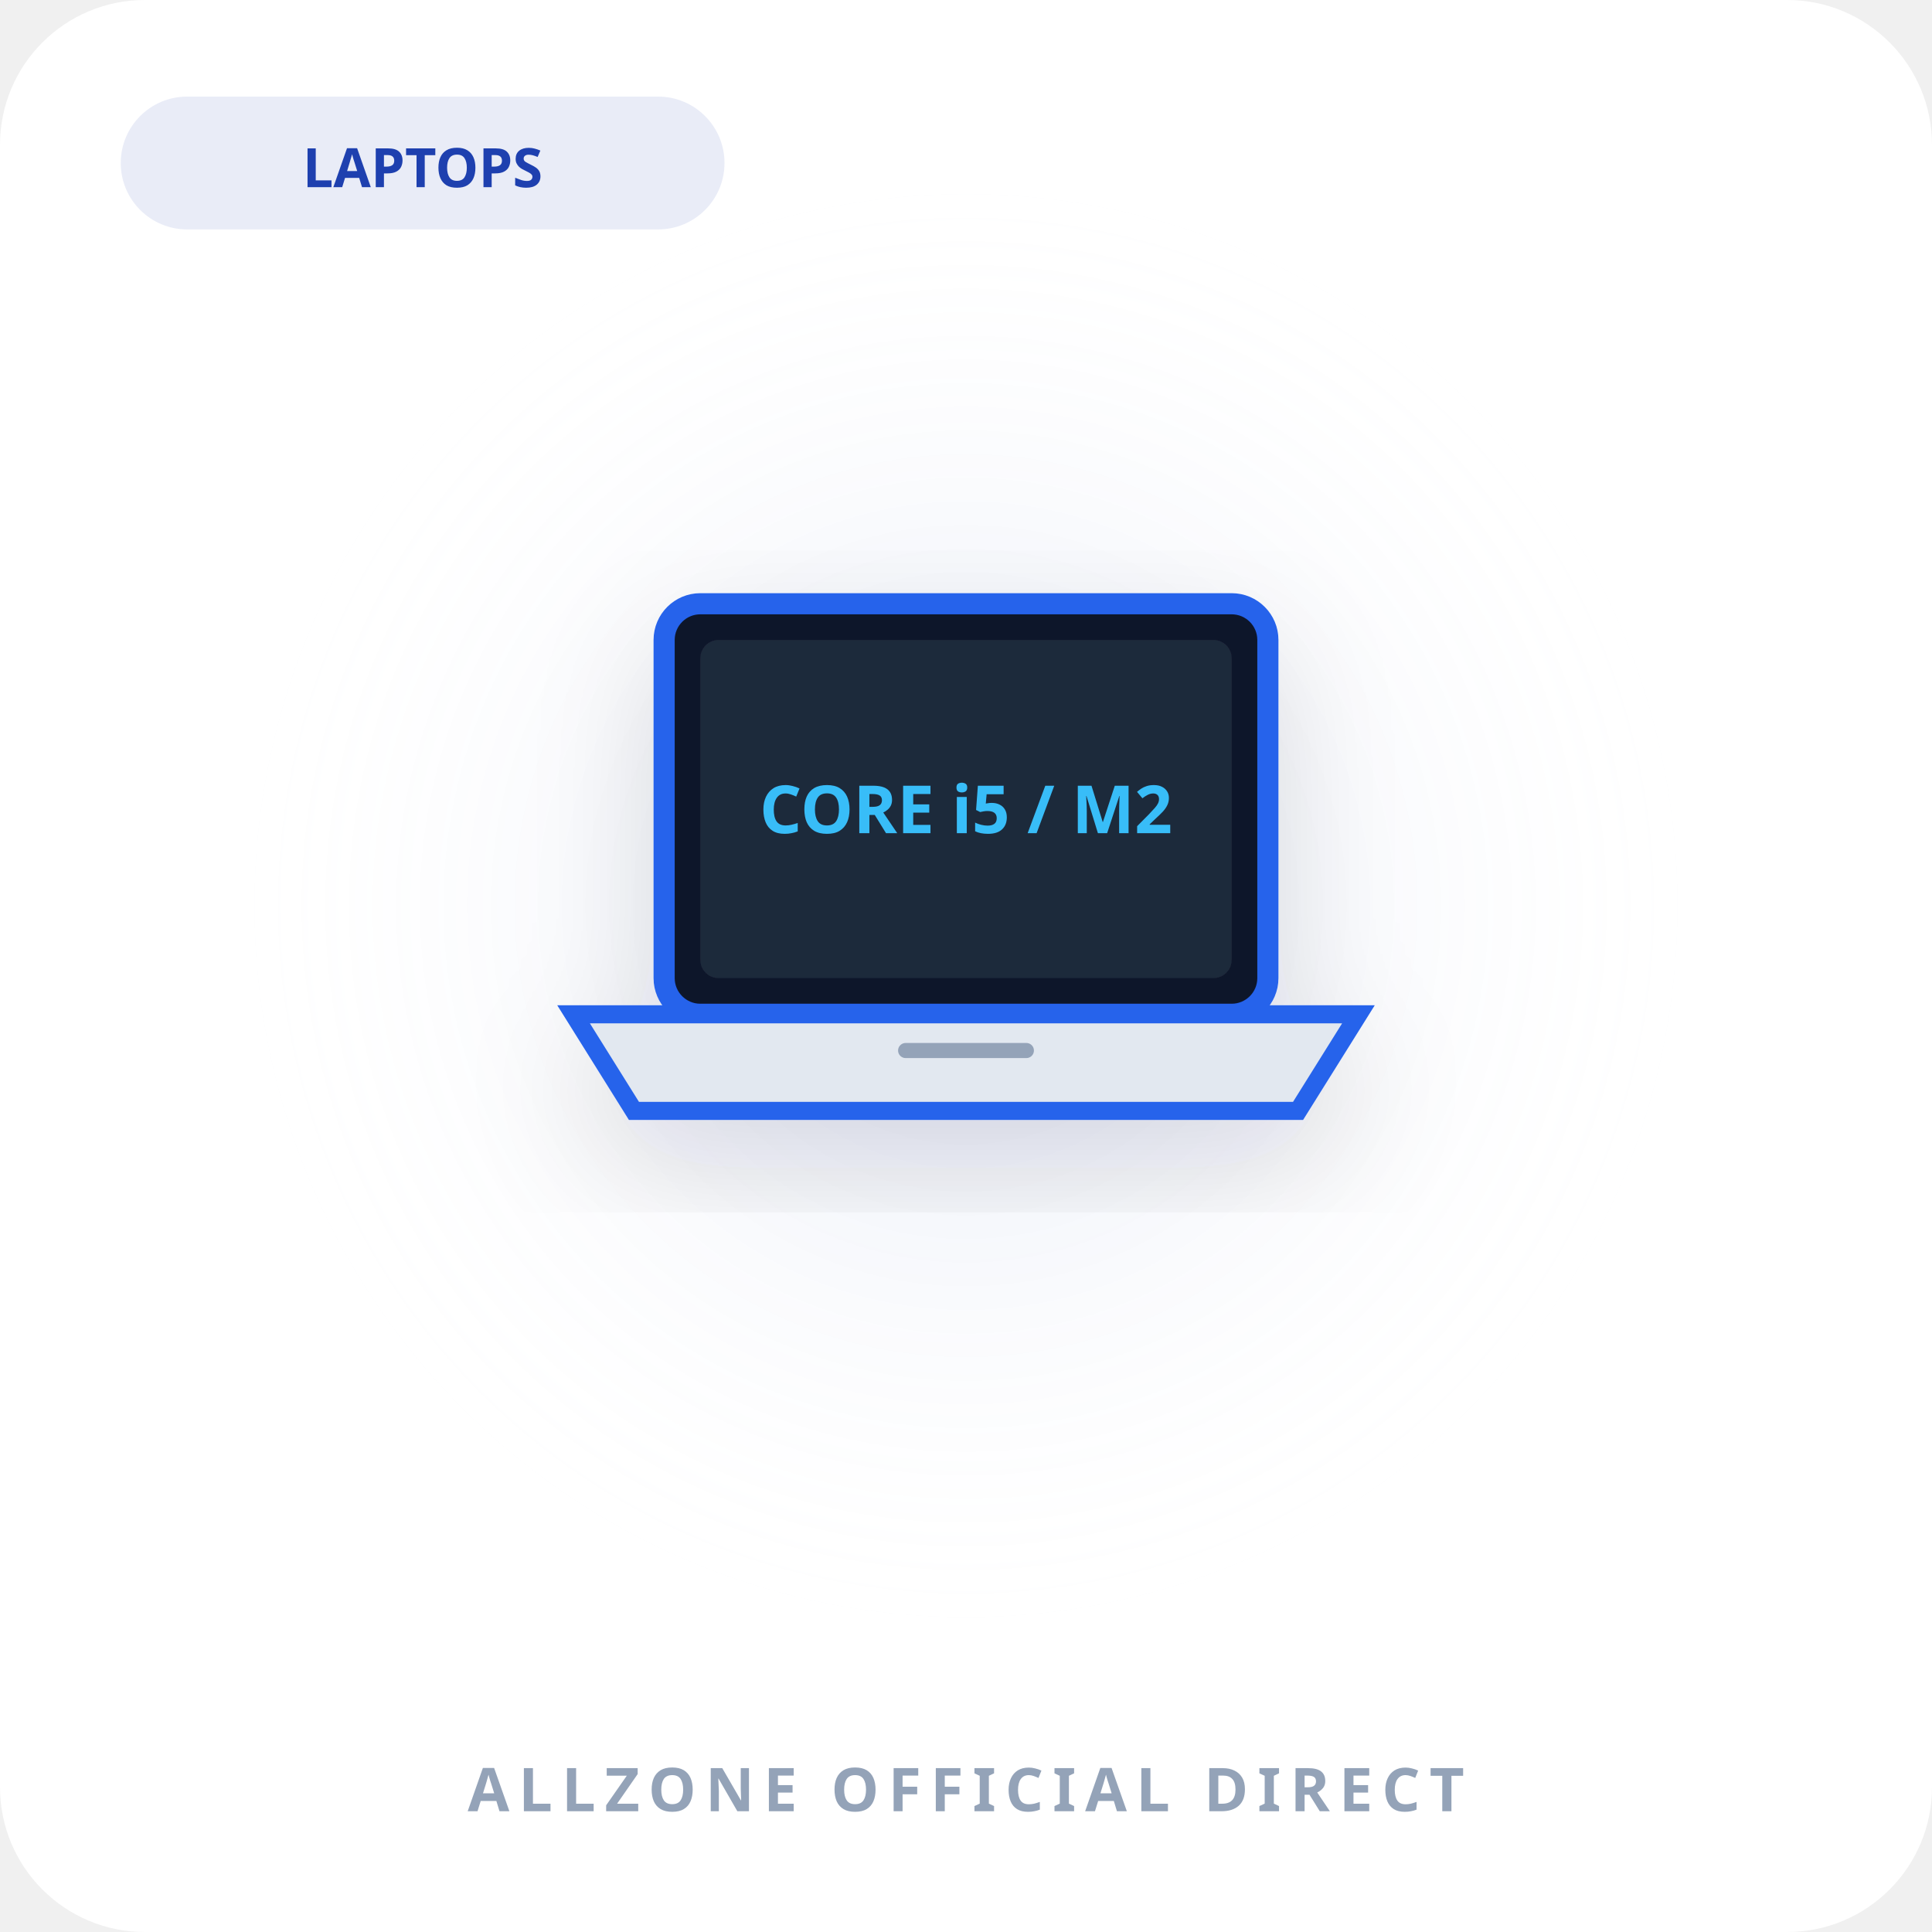
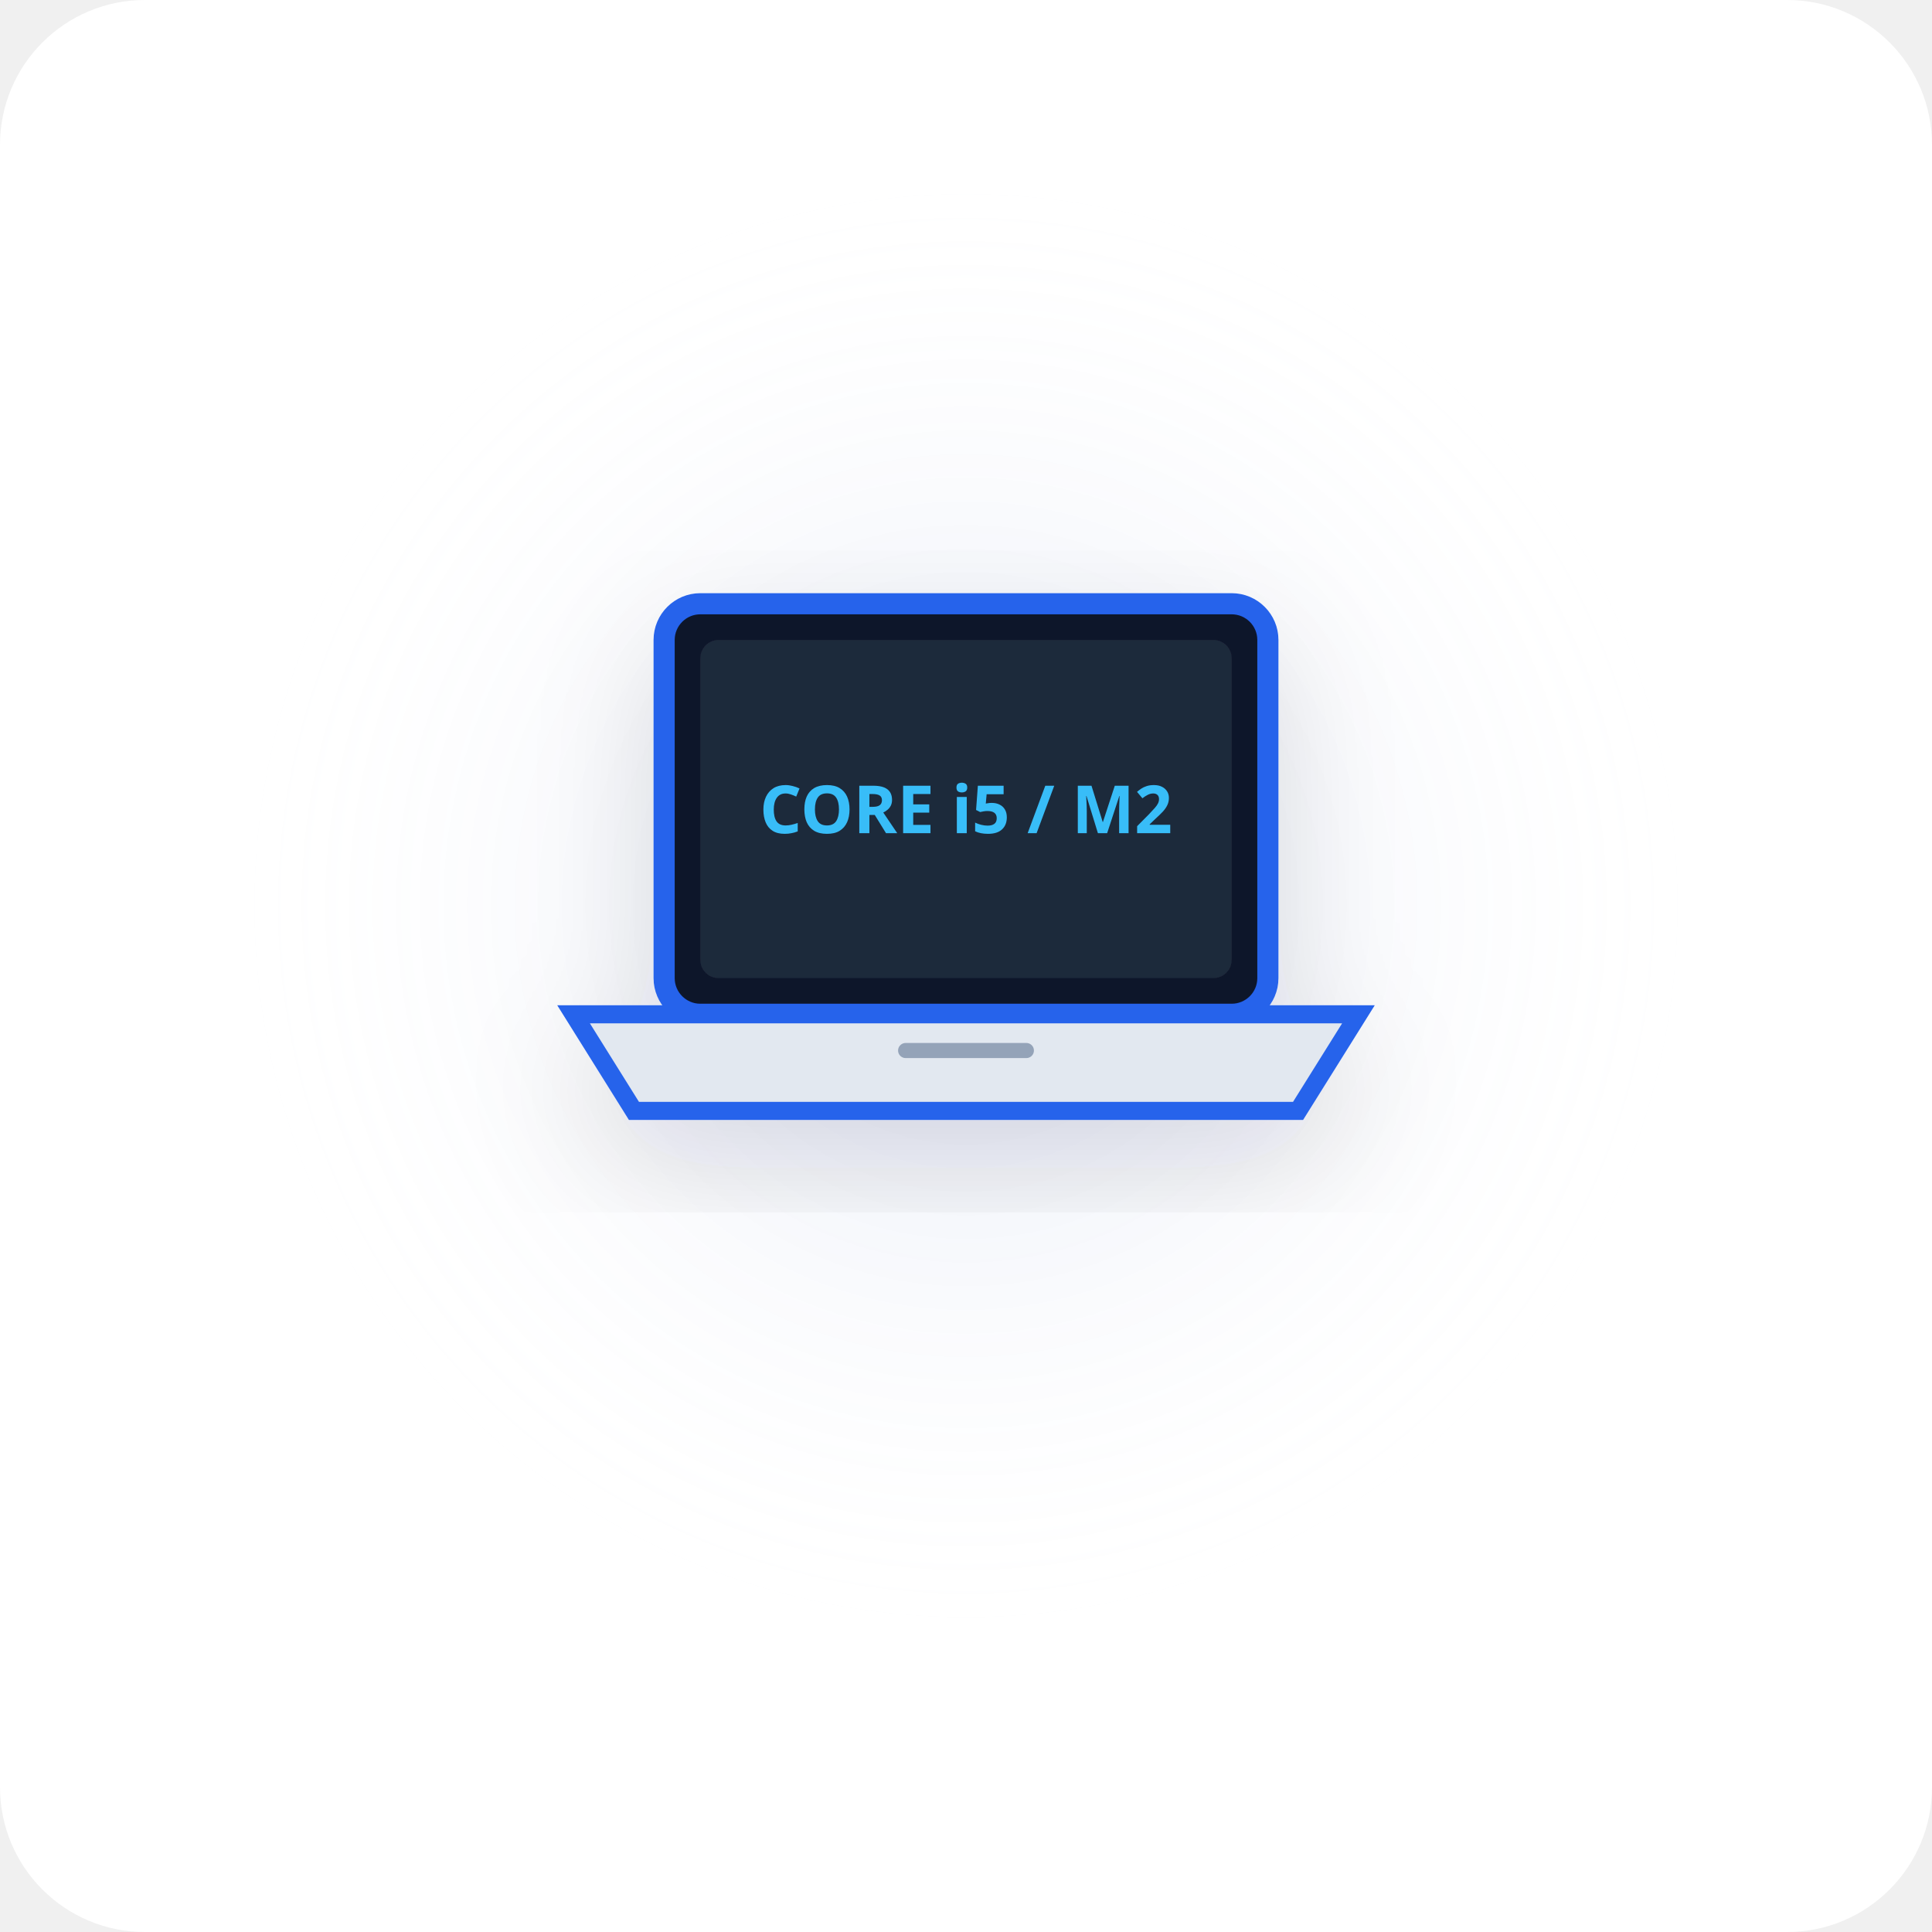
<svg xmlns="http://www.w3.org/2000/svg" viewBox="0 0 320 320" width="320" height="320">
  <defs>
    <radialGradient id="cardGlow" cx="50%" cy="50%" r="50%">
      <stop offset="0%" stop-color="#1E40AF" stop-opacity="0.12" />
      <stop offset="100%" stop-color="#F8FAFC" stop-opacity="0" />
    </radialGradient>
    <filter id="pShadow" x="-20%" y="-20%" width="140%" height="140%">
      <feDropShadow dx="0" dy="8" stdDeviation="10" flood-color="#0F172A" flood-opacity="0.12" />
    </filter>
  </defs>
  <rect width="320" height="320" rx="24" fill="#FFFFFF" />
  <circle cx="160" cy="150" r="120" fill="url(#cardGlow)" />
-   <rect x="20" y="16" width="100" height="22" rx="11" fill="#1E40AF" fill-opacity="0.1" />
-   <text x="70" y="31" font-family="'Plus Jakarta Sans', sans-serif" font-size="9" font-weight="900" fill="#1E40AF" text-anchor="middle">LAPTOPS</text>
  <g filter="url(#pShadow)" transform="translate(160, 150)">
    <g transform="translate(-65, -50)">
      <rect x="15" y="0" width="100" height="68" rx="6" fill="#0F172A" stroke="#2563EB" stroke-width="3.5" />
      <rect x="21" y="6" width="88" height="56" rx="3" fill="#1E293B" />
      <text x="65" y="38" font-family="'Plus Jakarta Sans', sans-serif" font-size="11" font-weight="900" fill="#38BDF8" text-anchor="middle">CORE i5 / M2</text>
      <path d="M0 68 H130 L120 84 H10 Z" fill="#E2E8F0" stroke="#2563EB" stroke-width="3" />
      <line x1="55" y1="74" x2="75" y2="74" stroke="#94A3B8" stroke-width="2.5" stroke-linecap="round" />
    </g>
  </g>
-   <text x="160" y="300" font-family="'Plus Jakarta Sans', sans-serif" font-size="10" font-weight="800" fill="#94A3B8" letter-spacing="1.5" text-anchor="middle">ALLZONE OFFICIAL DIRECT</text>
</svg>
